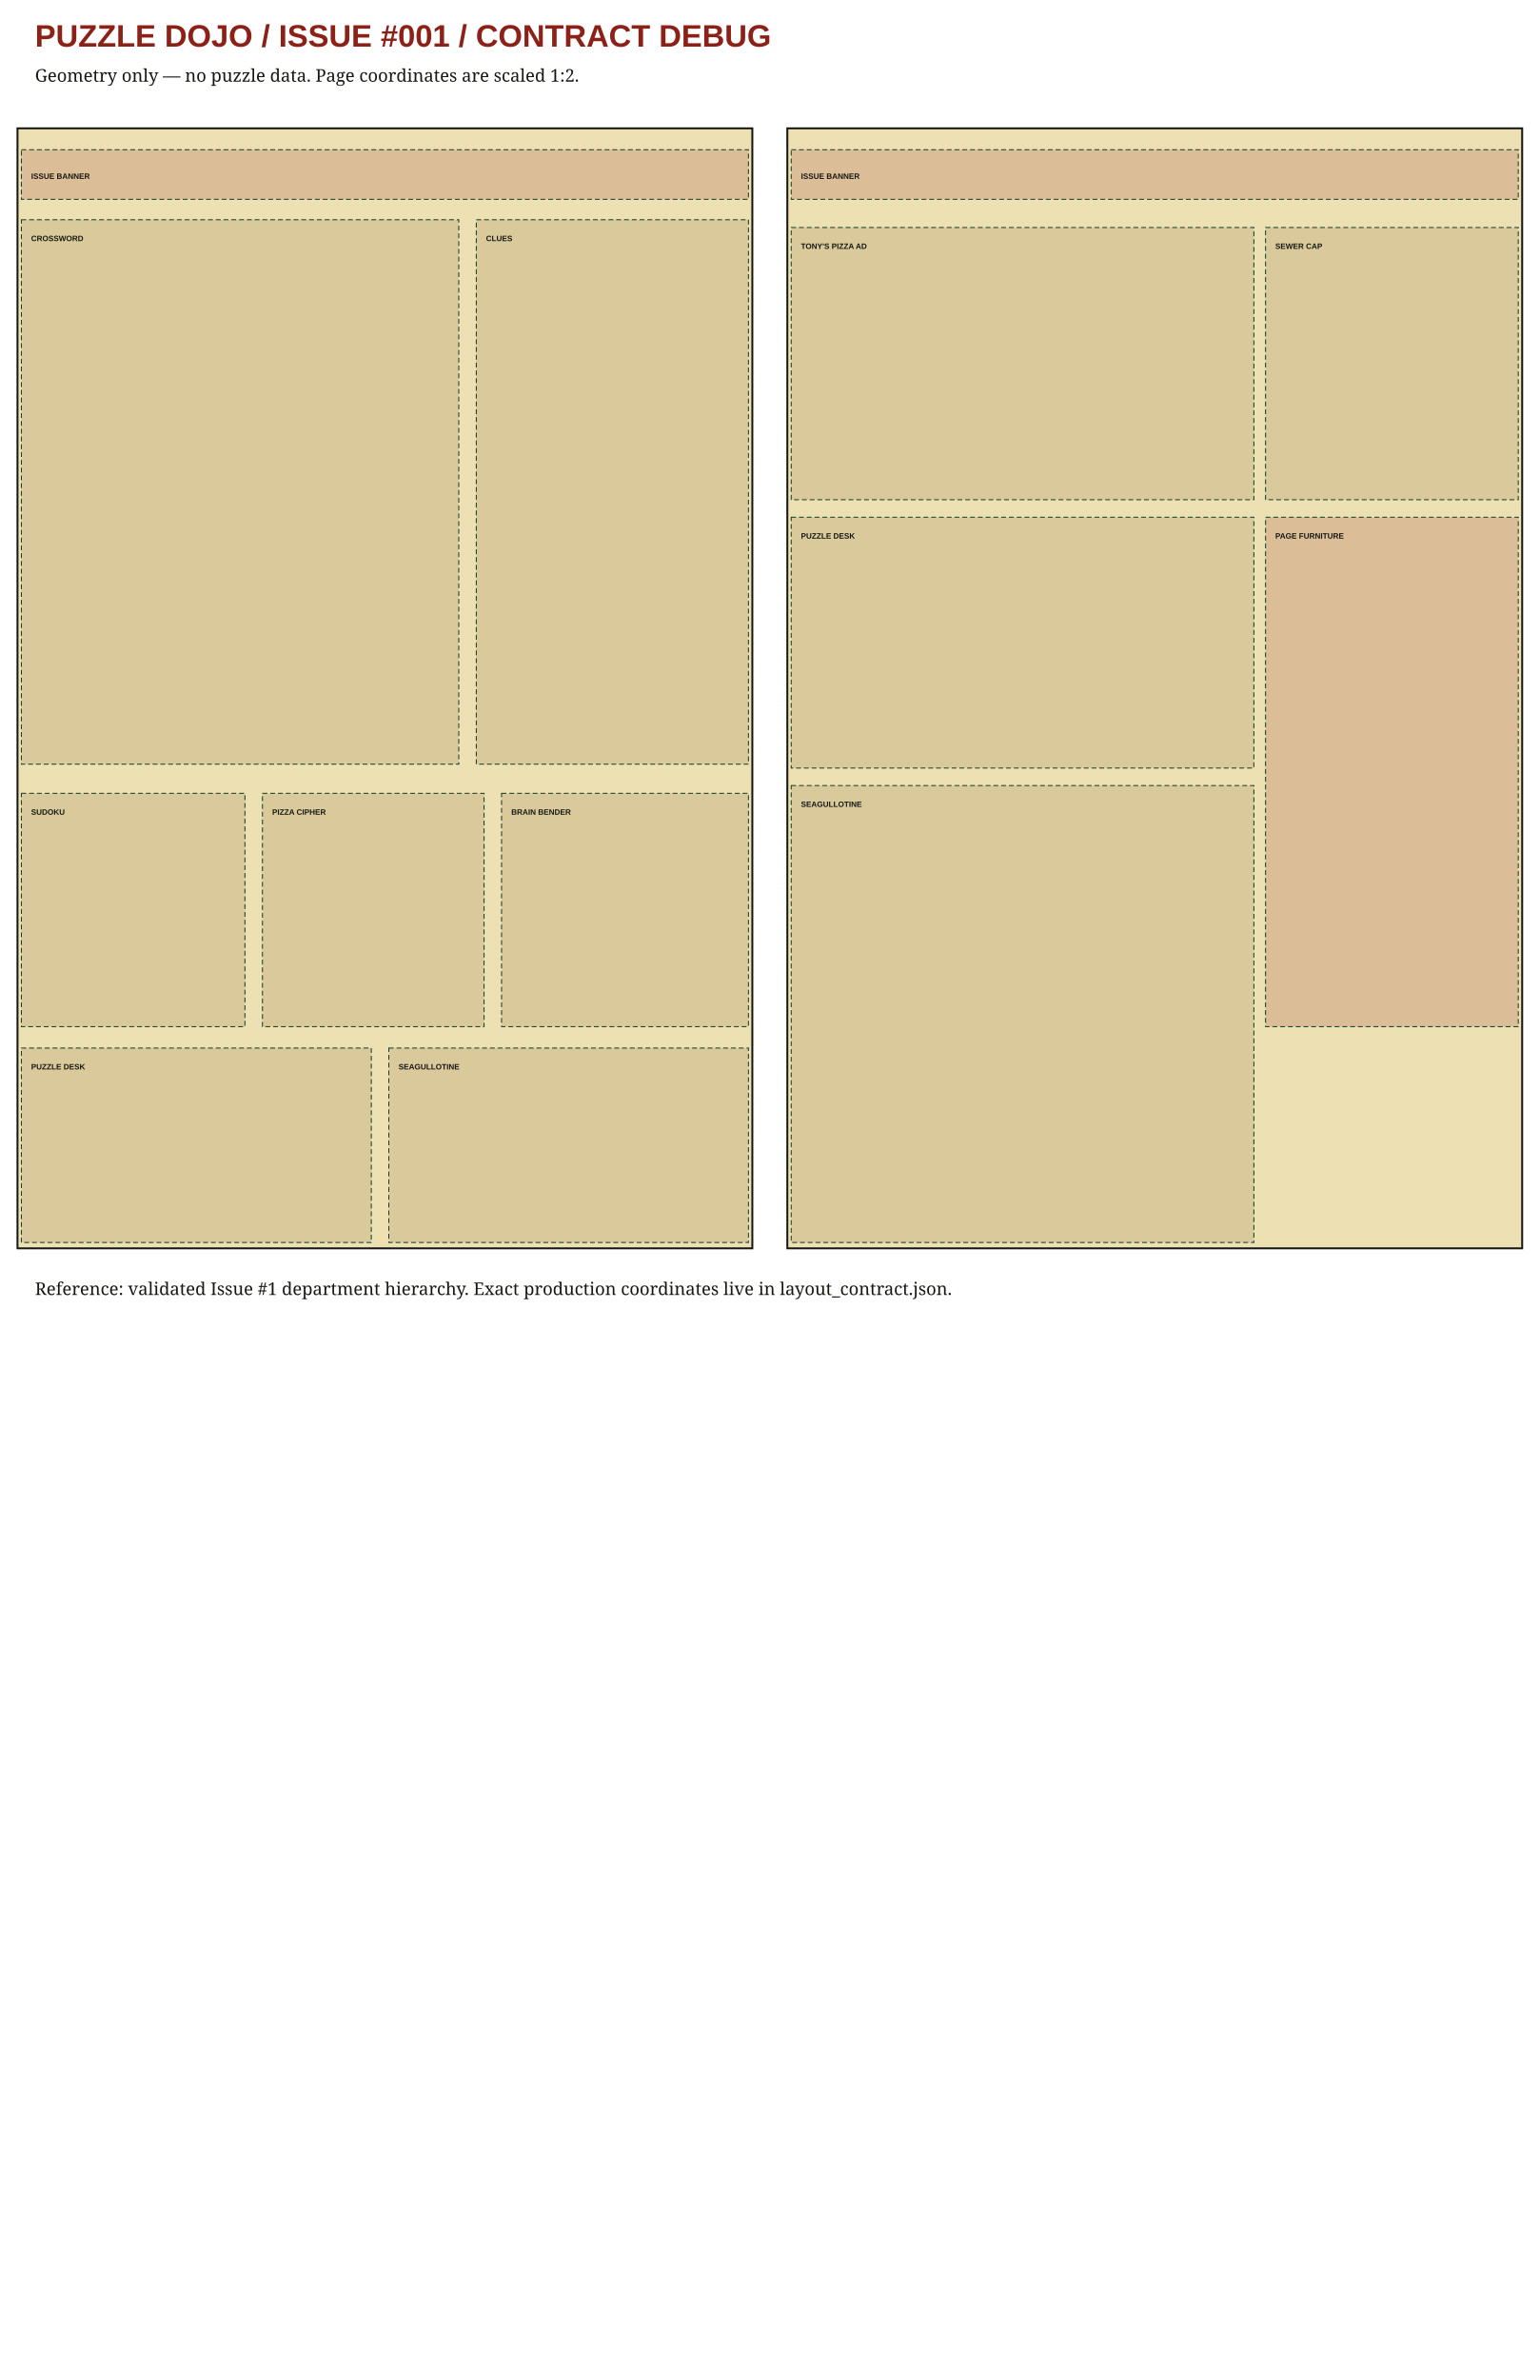
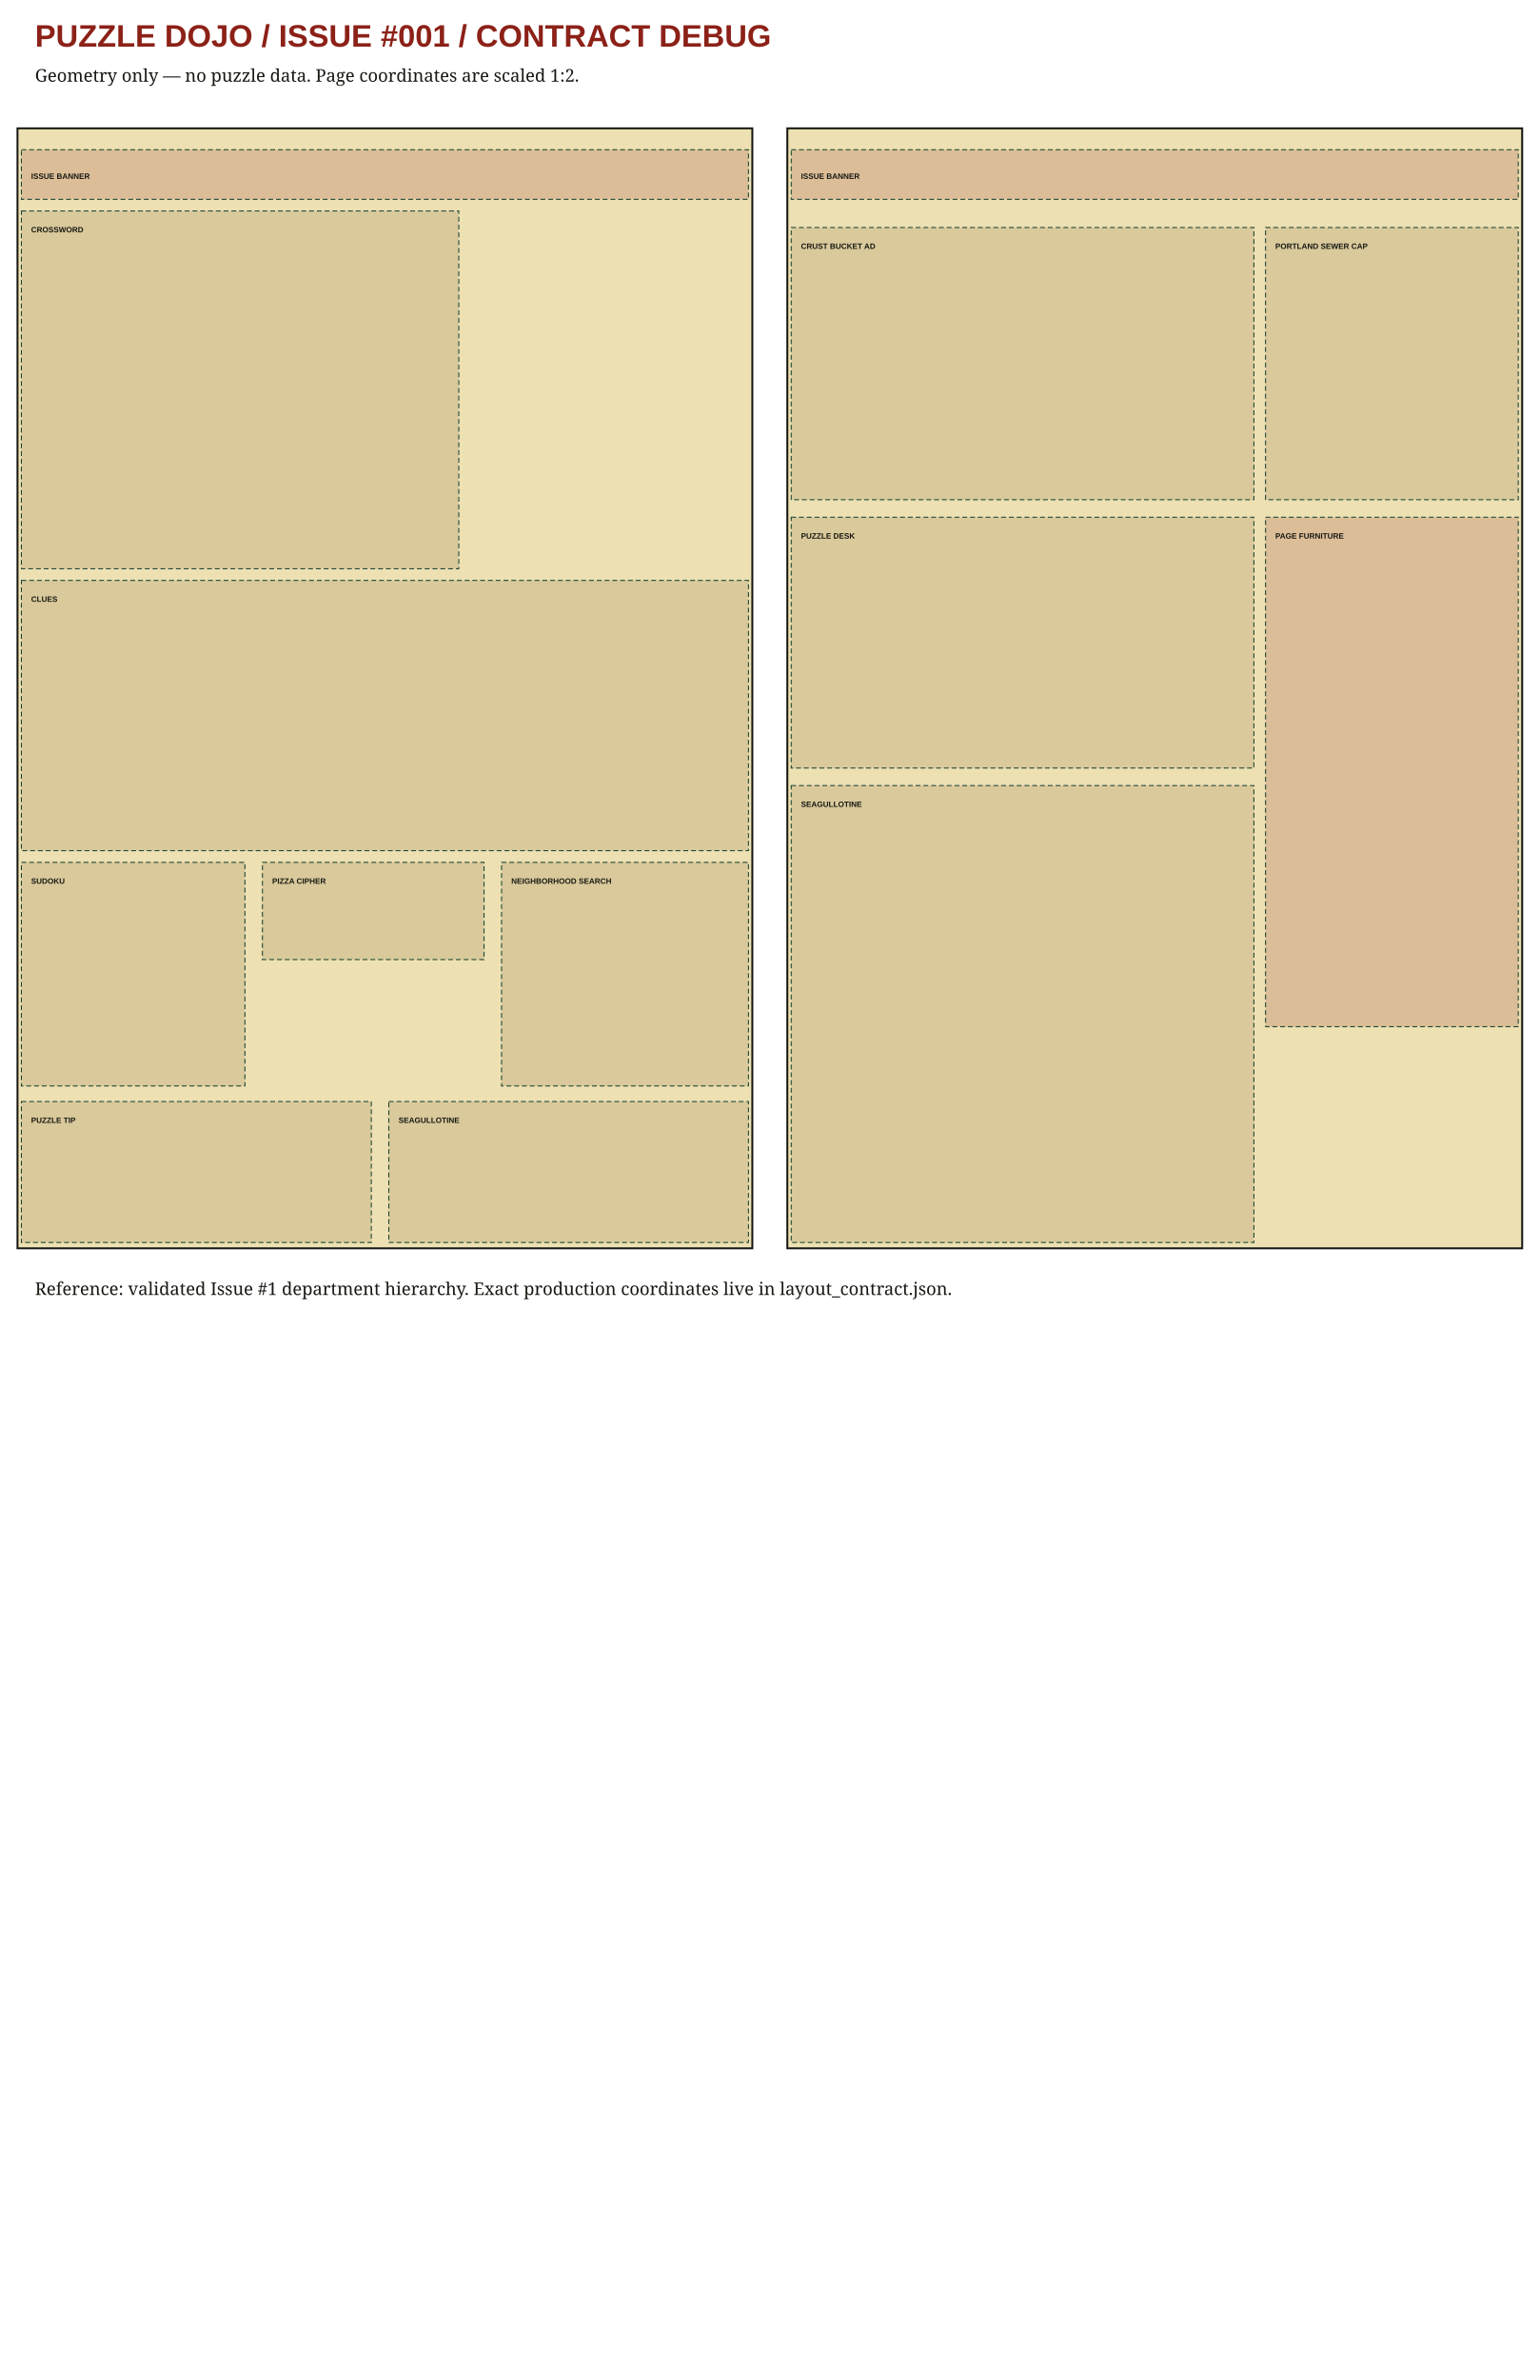
<svg xmlns="http://www.w3.org/2000/svg" width="11in" height="17in" viewBox="0 0 792 1224" role="img" aria-labelledby="title desc">
  <style>.page{fill:#EDE0B3;stroke:#171812;stroke-width:2}.zone{fill:#D9C99B;stroke:#143F2C;stroke-width:1;stroke-dasharray:5 3}.utility{fill:#8C2118;fill-opacity:.18}.t{font:700 8px Arial,sans-serif;fill:#171812}.h{font:700 16px Arial,sans-serif;fill:#8C2118}.n{font:9px Georgia,serif;fill:#171812}</style>
  <text class="h" x="18" y="24">PUZZLE DOJO / ISSUE #001 / CONTRACT DEBUG</text>
  <text class="n" x="18" y="42">Geometry only — no puzzle data. Page coordinates are scaled 1:2.</text>
  <g id="page-8-debug" transform="translate(0 66) scale(.5)">
    <rect class="page" x="18" y="0" width="756" height="1152" />
    <rect class="zone utility" x="22" y="22" width="748" height="51" />
    <text class="t" x="32" y="52">ISSUE BANNER</text>
-     <rect class="zone" x="22" y="94" width="450" height="560" />
-     <text class="t" x="32" y="116">CROSSWORD</text>
-     <rect class="zone" x="490" y="94" width="280" height="560" />
-     <text class="t" x="500" y="116">CLUES</text>
-     <rect class="zone" x="22" y="684" width="230" height="240" />
-     <text class="t" x="32" y="706">SUDOKU</text>
-     <rect class="zone" x="270" y="684" width="228" height="240" />
-     <text class="t" x="280" y="706">PIZZA CIPHER</text>
-     <rect class="zone" x="516" y="684" width="254" height="240" />
-     <text class="t" x="526" y="706">BRAIN BENDER</text>
-     <rect class="zone" x="22" y="946" width="360" height="200" />
-     <text class="t" x="32" y="968">PUZZLE DESK</text>
-     <rect class="zone" x="400" y="946" width="370" height="200" />
-     <text class="t" x="410" y="968">SEAGULLOTINE</text>
+     <rect class="zone" x="22" y="85" width="450" height="368" />
+     <text class="t" x="32" y="107">CROSSWORD</text>
+     <rect class="zone" x="22" y="465" width="748" height="278" />
+     <text class="t" x="32" y="487">CLUES</text>
+     <rect class="zone" x="22" y="755" width="230" height="230" />
+     <text class="t" x="32" y="777">SUDOKU</text>
+     <rect class="zone" x="270" y="755" width="228" height="100" />
+     <text class="t" x="280" y="777">PIZZA CIPHER</text>
+     <rect class="zone" x="516" y="755" width="254" height="230" />
+     <text class="t" x="526" y="777">NEIGHBORHOOD SEARCH</text>
+     <rect class="zone" x="22" y="1001" width="360" height="145" />
+     <text class="t" x="32" y="1023">PUZZLE TIP</text>
+     <rect class="zone" x="400" y="1001" width="370" height="145" />
+     <text class="t" x="410" y="1023">SEAGULLOTINE</text>
  </g>
  <g id="page-9-debug" transform="translate(396 66) scale(.5)">
    <rect class="page" x="18" y="0" width="756" height="1152" />
    <rect class="zone utility" x="22" y="22" width="748" height="51" />
    <text class="t" x="32" y="52">ISSUE BANNER</text>
    <rect class="zone" x="22" y="102" width="476" height="280" />
-     <text class="t" x="32" y="124">TONY'S PIZZA AD</text>
+     <text class="t" x="32" y="124">CRUST BUCKET AD</text>
    <rect class="zone" x="510" y="102" width="260" height="280" />
-     <text class="t" x="520" y="124">SEWER CAP</text>
+     <text class="t" x="520" y="124">PORTLAND SEWER CAP</text>
    <rect class="zone" x="22" y="400" width="476" height="258" />
    <text class="t" x="32" y="422">PUZZLE DESK</text>
    <rect class="zone utility" x="510" y="400" width="260" height="524" />
    <text class="t" x="520" y="422">PAGE FURNITURE</text>
    <rect class="zone" x="22" y="676" width="476" height="470" />
    <text class="t" x="32" y="698">SEAGULLOTINE</text>
  </g>
  <text class="n" x="18" y="666">Reference: validated Issue #1 department hierarchy. Exact production coordinates live in layout_contract.json.</text>
</svg>
